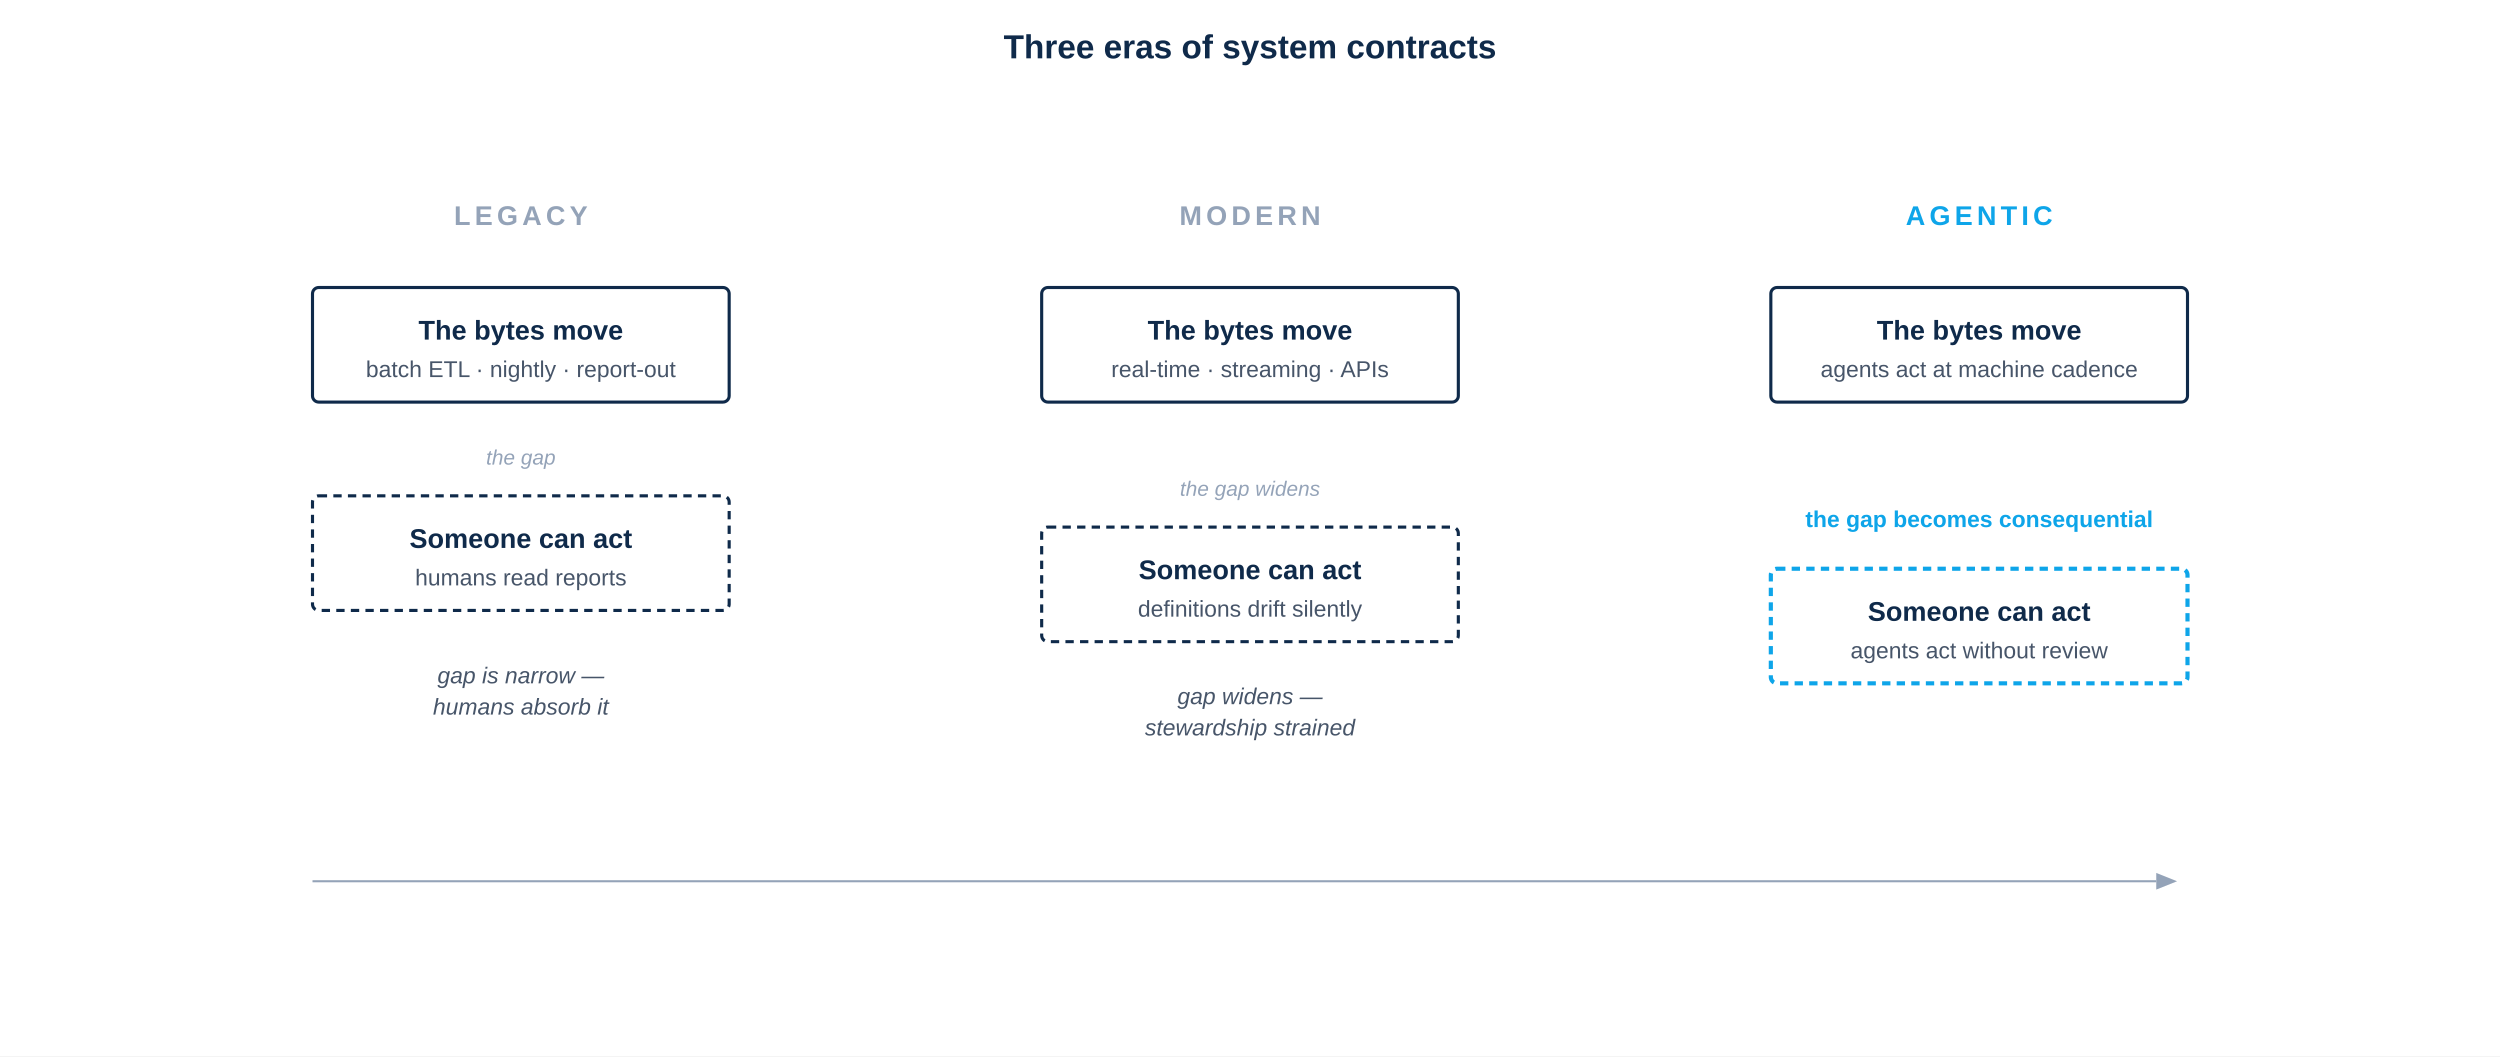
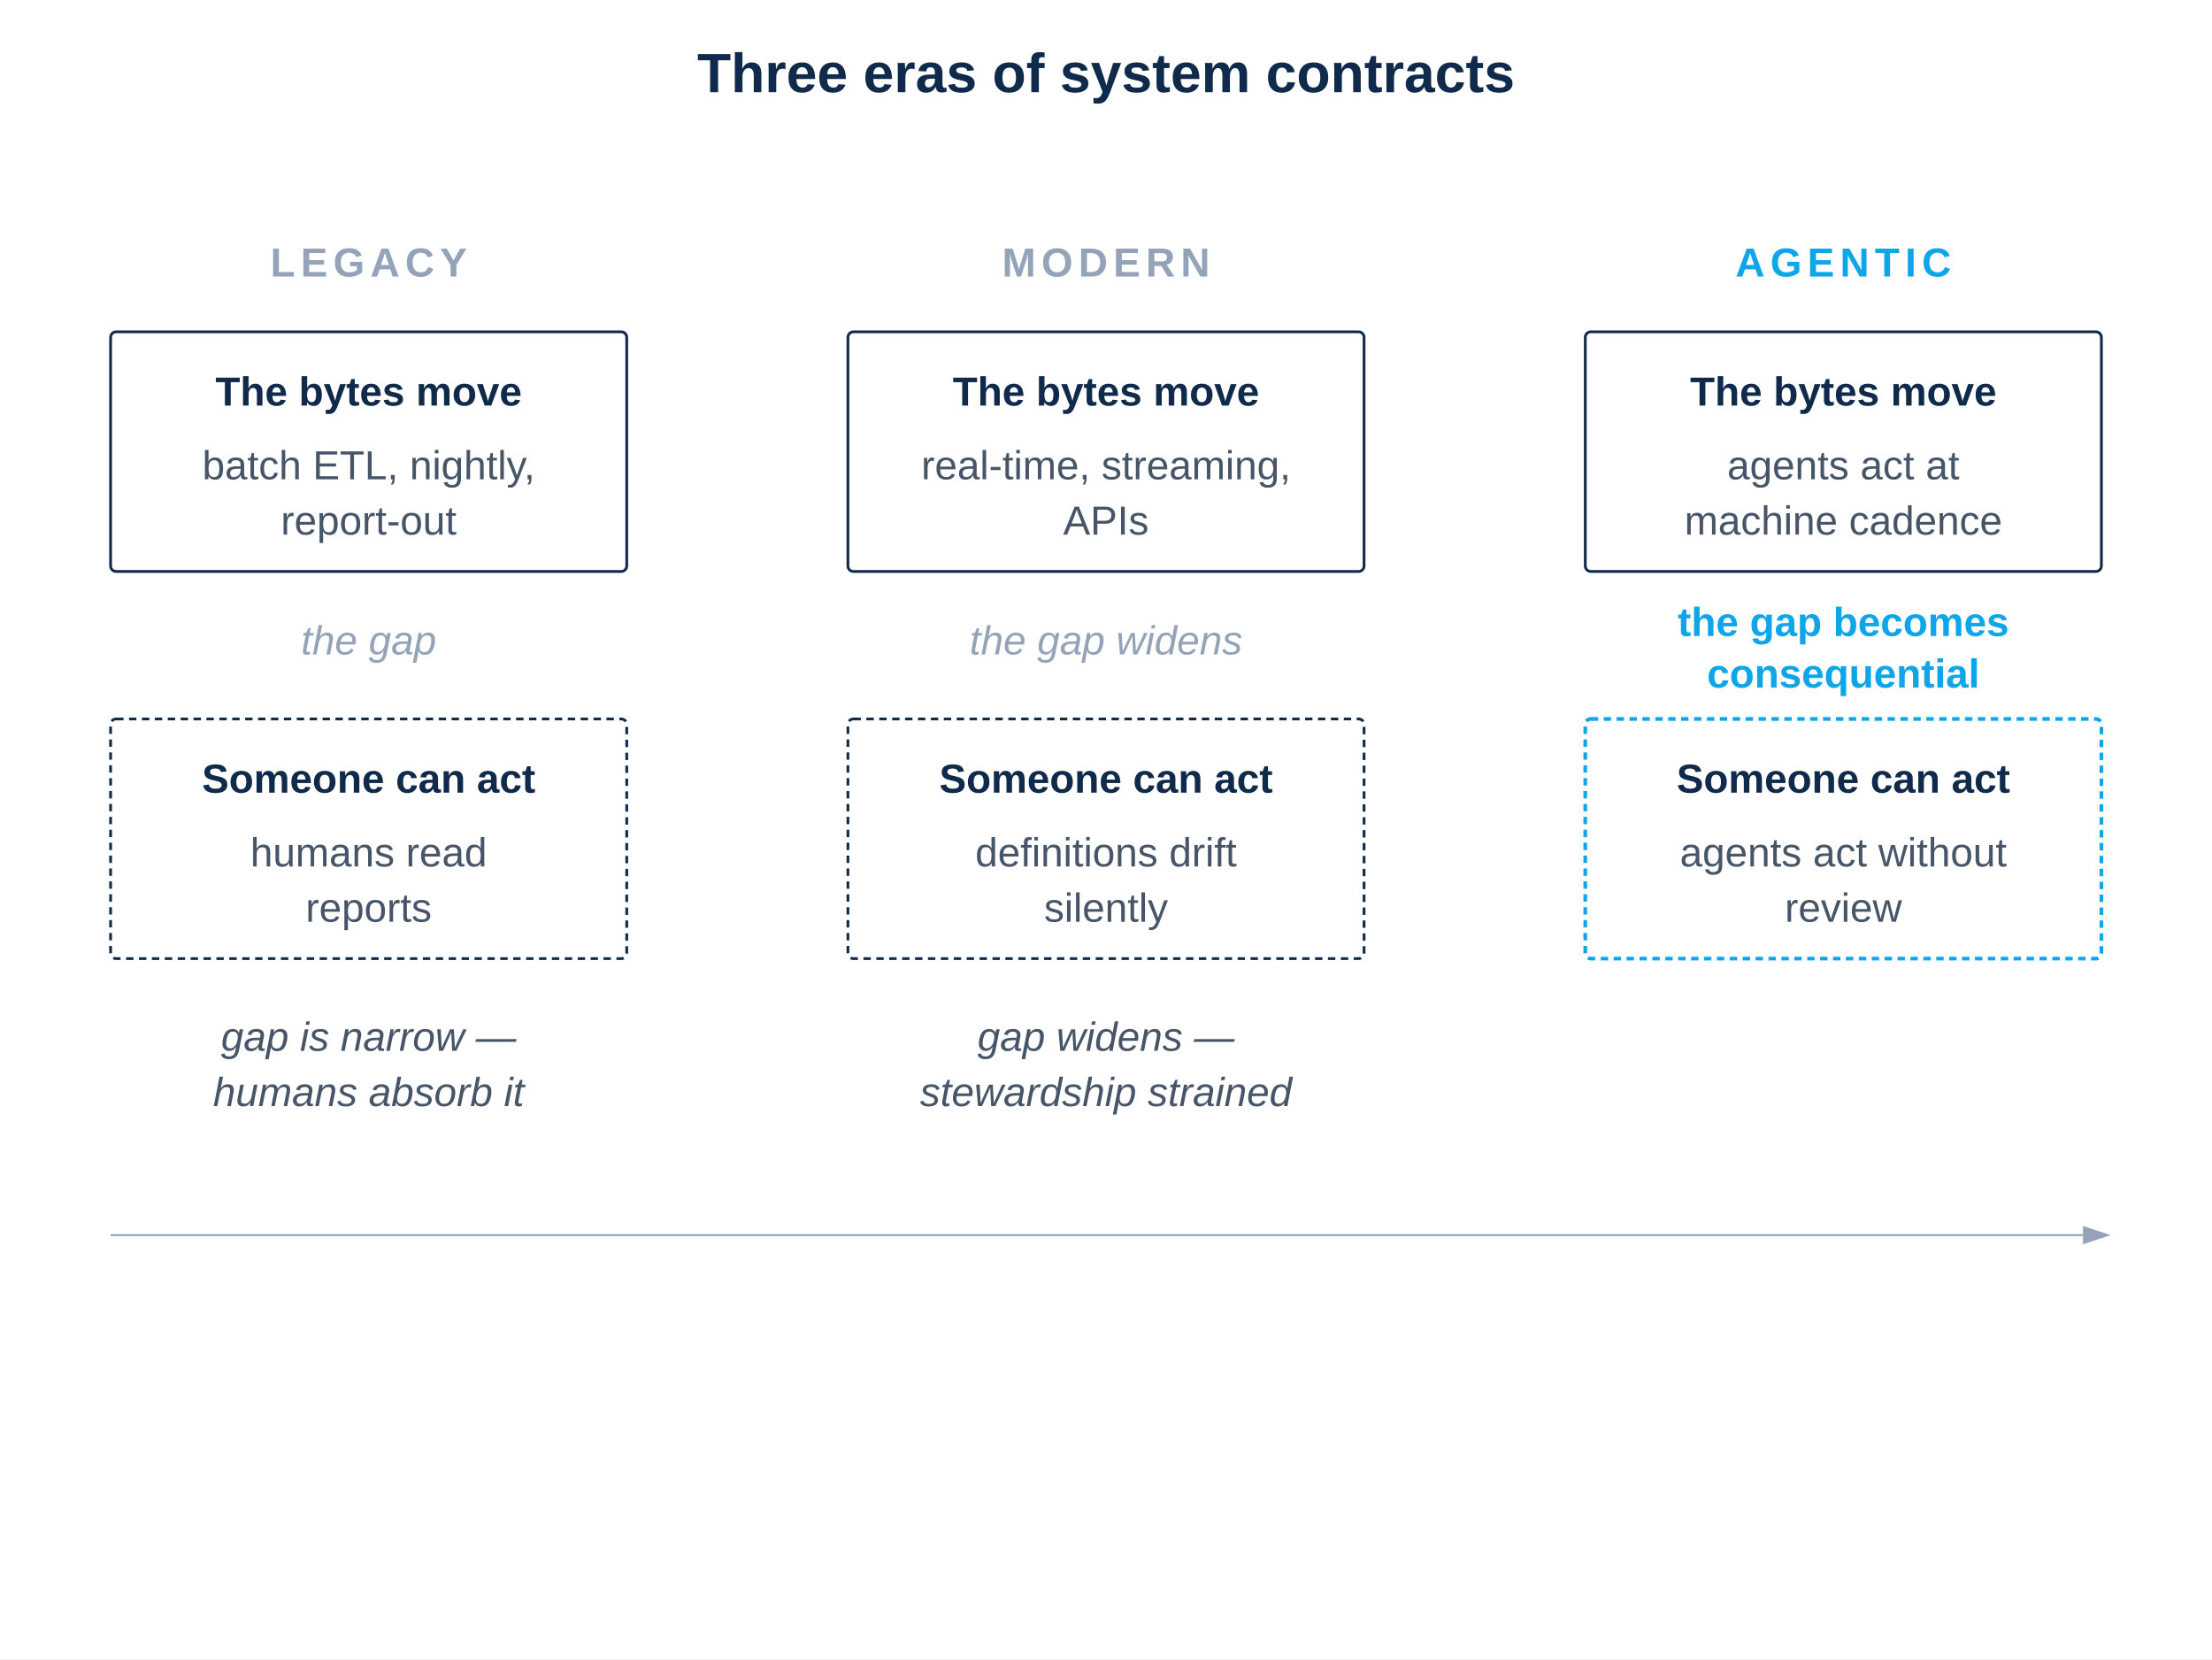
- <svg xmlns="http://www.w3.org/2000/svg" viewBox="0 -110 1200 507" role="img">
-   <rect x="0" y="-110" width="1200" height="507" fill="#FFFFFF" />
-   <text x="600" y="-82" font-family="-apple-system, BlinkMacSystemFont, 'Helvetica Neue', Arial, sans-serif" font-size="16" font-weight="700" fill="#0F2A4A" text-anchor="middle">Three eras of system contracts</text>
-   <g transform="translate(0, -217)">
-     <text x="250" y="215" font-family="-apple-system, BlinkMacSystemFont, 'Helvetica Neue', Arial, sans-serif" font-size="13" font-weight="600" letter-spacing="2" fill="#94A3B8" text-anchor="middle">LEGACY</text>
-     <text x="600" y="215" font-family="-apple-system, BlinkMacSystemFont, 'Helvetica Neue', Arial, sans-serif" font-size="13" font-weight="600" letter-spacing="2" fill="#94A3B8" text-anchor="middle">MODERN</text>
-     <text x="950" y="215" font-family="-apple-system, BlinkMacSystemFont, 'Helvetica Neue', Arial, sans-serif" font-size="13" font-weight="600" letter-spacing="2" fill="#0EA5E9" text-anchor="middle">AGENTIC</text>
+ <svg xmlns="http://www.w3.org/2000/svg" viewBox="0 -110 1200 900" role="img">
+   <rect x="0" y="-110" width="1200" height="900" fill="#FFFFFF" />
+   <text x="600" y="-60" font-family="-apple-system, BlinkMacSystemFont, 'Helvetica Neue', Arial, sans-serif" font-size="30" font-weight="700" fill="#0F2A4A" text-anchor="middle">Three eras of system contracts</text>
+   <g transform="translate(0, 0)">
+     <text x="200" y="40" font-family="-apple-system, BlinkMacSystemFont, 'Helvetica Neue', Arial, sans-serif" font-size="22" font-weight="700" letter-spacing="3" fill="#94A3B8" text-anchor="middle">LEGACY</text>
+     <text x="600" y="40" font-family="-apple-system, BlinkMacSystemFont, 'Helvetica Neue', Arial, sans-serif" font-size="22" font-weight="700" letter-spacing="3" fill="#94A3B8" text-anchor="middle">MODERN</text>
+     <text x="1000" y="40" font-family="-apple-system, BlinkMacSystemFont, 'Helvetica Neue', Arial, sans-serif" font-size="22" font-weight="700" letter-spacing="3" fill="#0EA5E9" text-anchor="middle">AGENTIC</text>
    <g>
-       <rect x="150" y="245" width="200" height="55" fill="none" stroke="#0F2A4A" stroke-width="1.5" rx="3" />
-       <text x="250" y="270" font-family="-apple-system, BlinkMacSystemFont, 'Helvetica Neue', Arial, sans-serif" font-size="13" font-weight="600" fill="#0F2A4A" text-anchor="middle">The bytes move</text>
-       <text x="250" y="288" font-family="-apple-system, BlinkMacSystemFont, 'Helvetica Neue', Arial, sans-serif" font-size="11" fill="#475569" text-anchor="middle">batch ETL · nightly · report-out</text>
-       <text x="250" y="330" font-family="-apple-system, BlinkMacSystemFont, 'Helvetica Neue', Arial, sans-serif" font-size="10" fill="#94A3B8" text-anchor="middle" font-style="italic">the gap</text>
-       <rect x="150" y="345" width="200" height="55" fill="none" stroke="#0F2A4A" stroke-width="1.5" stroke-dasharray="4 3" rx="3" />
-       <text x="250" y="370" font-family="-apple-system, BlinkMacSystemFont, 'Helvetica Neue', Arial, sans-serif" font-size="13" font-weight="600" fill="#0F2A4A" text-anchor="middle">Someone can act</text>
-       <text x="250" y="388" font-family="-apple-system, BlinkMacSystemFont, 'Helvetica Neue', Arial, sans-serif" font-size="11" fill="#475569" text-anchor="middle">humans read reports</text>
-       <text x="250" y="435" font-family="-apple-system, BlinkMacSystemFont, 'Helvetica Neue', Arial, sans-serif" font-size="11" fill="#475569" text-anchor="middle" font-style="italic">gap is narrow —</text>
-       <text x="250" y="450" font-family="-apple-system, BlinkMacSystemFont, 'Helvetica Neue', Arial, sans-serif" font-size="11" fill="#475569" text-anchor="middle" font-style="italic">humans absorb it</text>
+       <rect x="60" y="70" width="280" height="130" fill="none" stroke="#0F2A4A" stroke-width="1.5" rx="3" />
+       <text x="200" y="110" font-family="-apple-system, BlinkMacSystemFont, 'Helvetica Neue', Arial, sans-serif" font-size="22" font-weight="700" fill="#0F2A4A" text-anchor="middle">The bytes move</text>
+       <text x="200" y="150" font-family="-apple-system, BlinkMacSystemFont, 'Helvetica Neue', Arial, sans-serif" font-size="22" fill="#475569" text-anchor="middle">batch ETL, nightly,</text>
+       <text x="200" y="180" font-family="-apple-system, BlinkMacSystemFont, 'Helvetica Neue', Arial, sans-serif" font-size="22" fill="#475569" text-anchor="middle">report-out</text>
+       <text x="200" y="245" font-family="-apple-system, BlinkMacSystemFont, 'Helvetica Neue', Arial, sans-serif" font-size="22" fill="#94A3B8" text-anchor="middle" font-style="italic">the gap</text>
+       <rect x="60" y="280" width="280" height="130" fill="none" stroke="#0F2A4A" stroke-width="1.5" stroke-dasharray="4 3" rx="3" />
+       <text x="200" y="320" font-family="-apple-system, BlinkMacSystemFont, 'Helvetica Neue', Arial, sans-serif" font-size="22" font-weight="700" fill="#0F2A4A" text-anchor="middle">Someone can act</text>
+       <text x="200" y="360" font-family="-apple-system, BlinkMacSystemFont, 'Helvetica Neue', Arial, sans-serif" font-size="22" fill="#475569" text-anchor="middle">humans read</text>
+       <text x="200" y="390" font-family="-apple-system, BlinkMacSystemFont, 'Helvetica Neue', Arial, sans-serif" font-size="22" fill="#475569" text-anchor="middle">reports</text>
+       <text x="200" y="460" font-family="-apple-system, BlinkMacSystemFont, 'Helvetica Neue', Arial, sans-serif" font-size="22" fill="#475569" text-anchor="middle" font-style="italic">gap is narrow —</text>
+       <text x="200" y="490" font-family="-apple-system, BlinkMacSystemFont, 'Helvetica Neue', Arial, sans-serif" font-size="22" fill="#475569" text-anchor="middle" font-style="italic">humans absorb it</text>
    </g>
    <g>
-       <rect x="500" y="245" width="200" height="55" fill="none" stroke="#0F2A4A" stroke-width="1.5" rx="3" />
-       <text x="600" y="270" font-family="-apple-system, BlinkMacSystemFont, 'Helvetica Neue', Arial, sans-serif" font-size="13" font-weight="600" fill="#0F2A4A" text-anchor="middle">The bytes move</text>
-       <text x="600" y="288" font-family="-apple-system, BlinkMacSystemFont, 'Helvetica Neue', Arial, sans-serif" font-size="11" fill="#475569" text-anchor="middle">real-time · streaming · APIs</text>
-       <text x="600" y="345" font-family="-apple-system, BlinkMacSystemFont, 'Helvetica Neue', Arial, sans-serif" font-size="10" fill="#94A3B8" text-anchor="middle" font-style="italic">the gap widens</text>
-       <rect x="500" y="360" width="200" height="55" fill="none" stroke="#0F2A4A" stroke-width="1.5" stroke-dasharray="4 3" rx="3" />
-       <text x="600" y="385" font-family="-apple-system, BlinkMacSystemFont, 'Helvetica Neue', Arial, sans-serif" font-size="13" font-weight="600" fill="#0F2A4A" text-anchor="middle">Someone can act</text>
-       <text x="600" y="403" font-family="-apple-system, BlinkMacSystemFont, 'Helvetica Neue', Arial, sans-serif" font-size="11" fill="#475569" text-anchor="middle">definitions drift silently</text>
-       <text x="600" y="445" font-family="-apple-system, BlinkMacSystemFont, 'Helvetica Neue', Arial, sans-serif" font-size="11" fill="#475569" text-anchor="middle" font-style="italic">gap widens —</text>
-       <text x="600" y="460" font-family="-apple-system, BlinkMacSystemFont, 'Helvetica Neue', Arial, sans-serif" font-size="11" fill="#475569" text-anchor="middle" font-style="italic">stewardship strained</text>
+       <rect x="460" y="70" width="280" height="130" fill="none" stroke="#0F2A4A" stroke-width="1.5" rx="3" />
+       <text x="600" y="110" font-family="-apple-system, BlinkMacSystemFont, 'Helvetica Neue', Arial, sans-serif" font-size="22" font-weight="700" fill="#0F2A4A" text-anchor="middle">The bytes move</text>
+       <text x="600" y="150" font-family="-apple-system, BlinkMacSystemFont, 'Helvetica Neue', Arial, sans-serif" font-size="22" fill="#475569" text-anchor="middle">real-time, streaming,</text>
+       <text x="600" y="180" font-family="-apple-system, BlinkMacSystemFont, 'Helvetica Neue', Arial, sans-serif" font-size="22" fill="#475569" text-anchor="middle">APIs</text>
+       <text x="600" y="245" font-family="-apple-system, BlinkMacSystemFont, 'Helvetica Neue', Arial, sans-serif" font-size="22" fill="#94A3B8" text-anchor="middle" font-style="italic">the gap widens</text>
+       <rect x="460" y="280" width="280" height="130" fill="none" stroke="#0F2A4A" stroke-width="1.5" stroke-dasharray="4 3" rx="3" />
+       <text x="600" y="320" font-family="-apple-system, BlinkMacSystemFont, 'Helvetica Neue', Arial, sans-serif" font-size="22" font-weight="700" fill="#0F2A4A" text-anchor="middle">Someone can act</text>
+       <text x="600" y="360" font-family="-apple-system, BlinkMacSystemFont, 'Helvetica Neue', Arial, sans-serif" font-size="22" fill="#475569" text-anchor="middle">definitions drift</text>
+       <text x="600" y="390" font-family="-apple-system, BlinkMacSystemFont, 'Helvetica Neue', Arial, sans-serif" font-size="22" fill="#475569" text-anchor="middle">silently</text>
+       <text x="600" y="460" font-family="-apple-system, BlinkMacSystemFont, 'Helvetica Neue', Arial, sans-serif" font-size="22" fill="#475569" text-anchor="middle" font-style="italic">gap widens —</text>
+       <text x="600" y="490" font-family="-apple-system, BlinkMacSystemFont, 'Helvetica Neue', Arial, sans-serif" font-size="22" fill="#475569" text-anchor="middle" font-style="italic">stewardship strained</text>
    </g>
    <g>
-       <rect x="850" y="245" width="200" height="55" fill="none" stroke="#0F2A4A" stroke-width="1.5" rx="3" />
-       <text x="950" y="270" font-family="-apple-system, BlinkMacSystemFont, 'Helvetica Neue', Arial, sans-serif" font-size="13" font-weight="600" fill="#0F2A4A" text-anchor="middle">The bytes move</text>
-       <text x="950" y="288" font-family="-apple-system, BlinkMacSystemFont, 'Helvetica Neue', Arial, sans-serif" font-size="11" fill="#475569" text-anchor="middle">agents act at machine cadence</text>
-       <text x="950" y="360" font-family="-apple-system, BlinkMacSystemFont, 'Helvetica Neue', Arial, sans-serif" font-size="11" fill="#0EA5E9" text-anchor="middle" font-weight="600">the gap becomes consequential</text>
-       <rect x="850" y="380" width="200" height="55" fill="none" stroke="#0EA5E9" stroke-width="2" stroke-dasharray="4 3" rx="3" />
-       <text x="950" y="405" font-family="-apple-system, BlinkMacSystemFont, 'Helvetica Neue', Arial, sans-serif" font-size="13" font-weight="600" fill="#0F2A4A" text-anchor="middle">Someone can act</text>
-       <text x="950" y="423" font-family="-apple-system, BlinkMacSystemFont, 'Helvetica Neue', Arial, sans-serif" font-size="11" fill="#475569" text-anchor="middle">agents act without review</text>
+       <rect x="860" y="70" width="280" height="130" fill="none" stroke="#0F2A4A" stroke-width="1.5" rx="3" />
+       <text x="1000" y="110" font-family="-apple-system, BlinkMacSystemFont, 'Helvetica Neue', Arial, sans-serif" font-size="22" font-weight="700" fill="#0F2A4A" text-anchor="middle">The bytes move</text>
+       <text x="1000" y="150" font-family="-apple-system, BlinkMacSystemFont, 'Helvetica Neue', Arial, sans-serif" font-size="22" fill="#475569" text-anchor="middle">agents act at</text>
+       <text x="1000" y="180" font-family="-apple-system, BlinkMacSystemFont, 'Helvetica Neue', Arial, sans-serif" font-size="22" fill="#475569" text-anchor="middle">machine cadence</text>
+       <text x="1000" y="235" font-family="-apple-system, BlinkMacSystemFont, 'Helvetica Neue', Arial, sans-serif" font-size="22" fill="#0EA5E9" text-anchor="middle" font-weight="700">the gap becomes</text>
+       <text x="1000" y="263" font-family="-apple-system, BlinkMacSystemFont, 'Helvetica Neue', Arial, sans-serif" font-size="22" fill="#0EA5E9" text-anchor="middle" font-weight="700">consequential</text>
+       <rect x="860" y="280" width="280" height="130" fill="none" stroke="#0EA5E9" stroke-width="2" stroke-dasharray="4 3" rx="3" />
+       <text x="1000" y="320" font-family="-apple-system, BlinkMacSystemFont, 'Helvetica Neue', Arial, sans-serif" font-size="22" font-weight="700" fill="#0F2A4A" text-anchor="middle">Someone can act</text>
+       <text x="1000" y="360" font-family="-apple-system, BlinkMacSystemFont, 'Helvetica Neue', Arial, sans-serif" font-size="22" fill="#475569" text-anchor="middle">agents act without</text>
+       <text x="1000" y="390" font-family="-apple-system, BlinkMacSystemFont, 'Helvetica Neue', Arial, sans-serif" font-size="22" fill="#475569" text-anchor="middle">review</text>
    </g>
-     <line x1="150" y1="530" x2="1035" y2="530" stroke="#94A3B8" stroke-width="1" />
-     <polygon points="1035,526 1045,530 1035,534" fill="#94A3B8" />
+     <line x1="60" y1="560" x2="1130" y2="560" stroke="#94A3B8" stroke-width="1" />
+     <polygon points="1130,555 1145,560 1130,565" fill="#94A3B8" />
  </g>
</svg>
